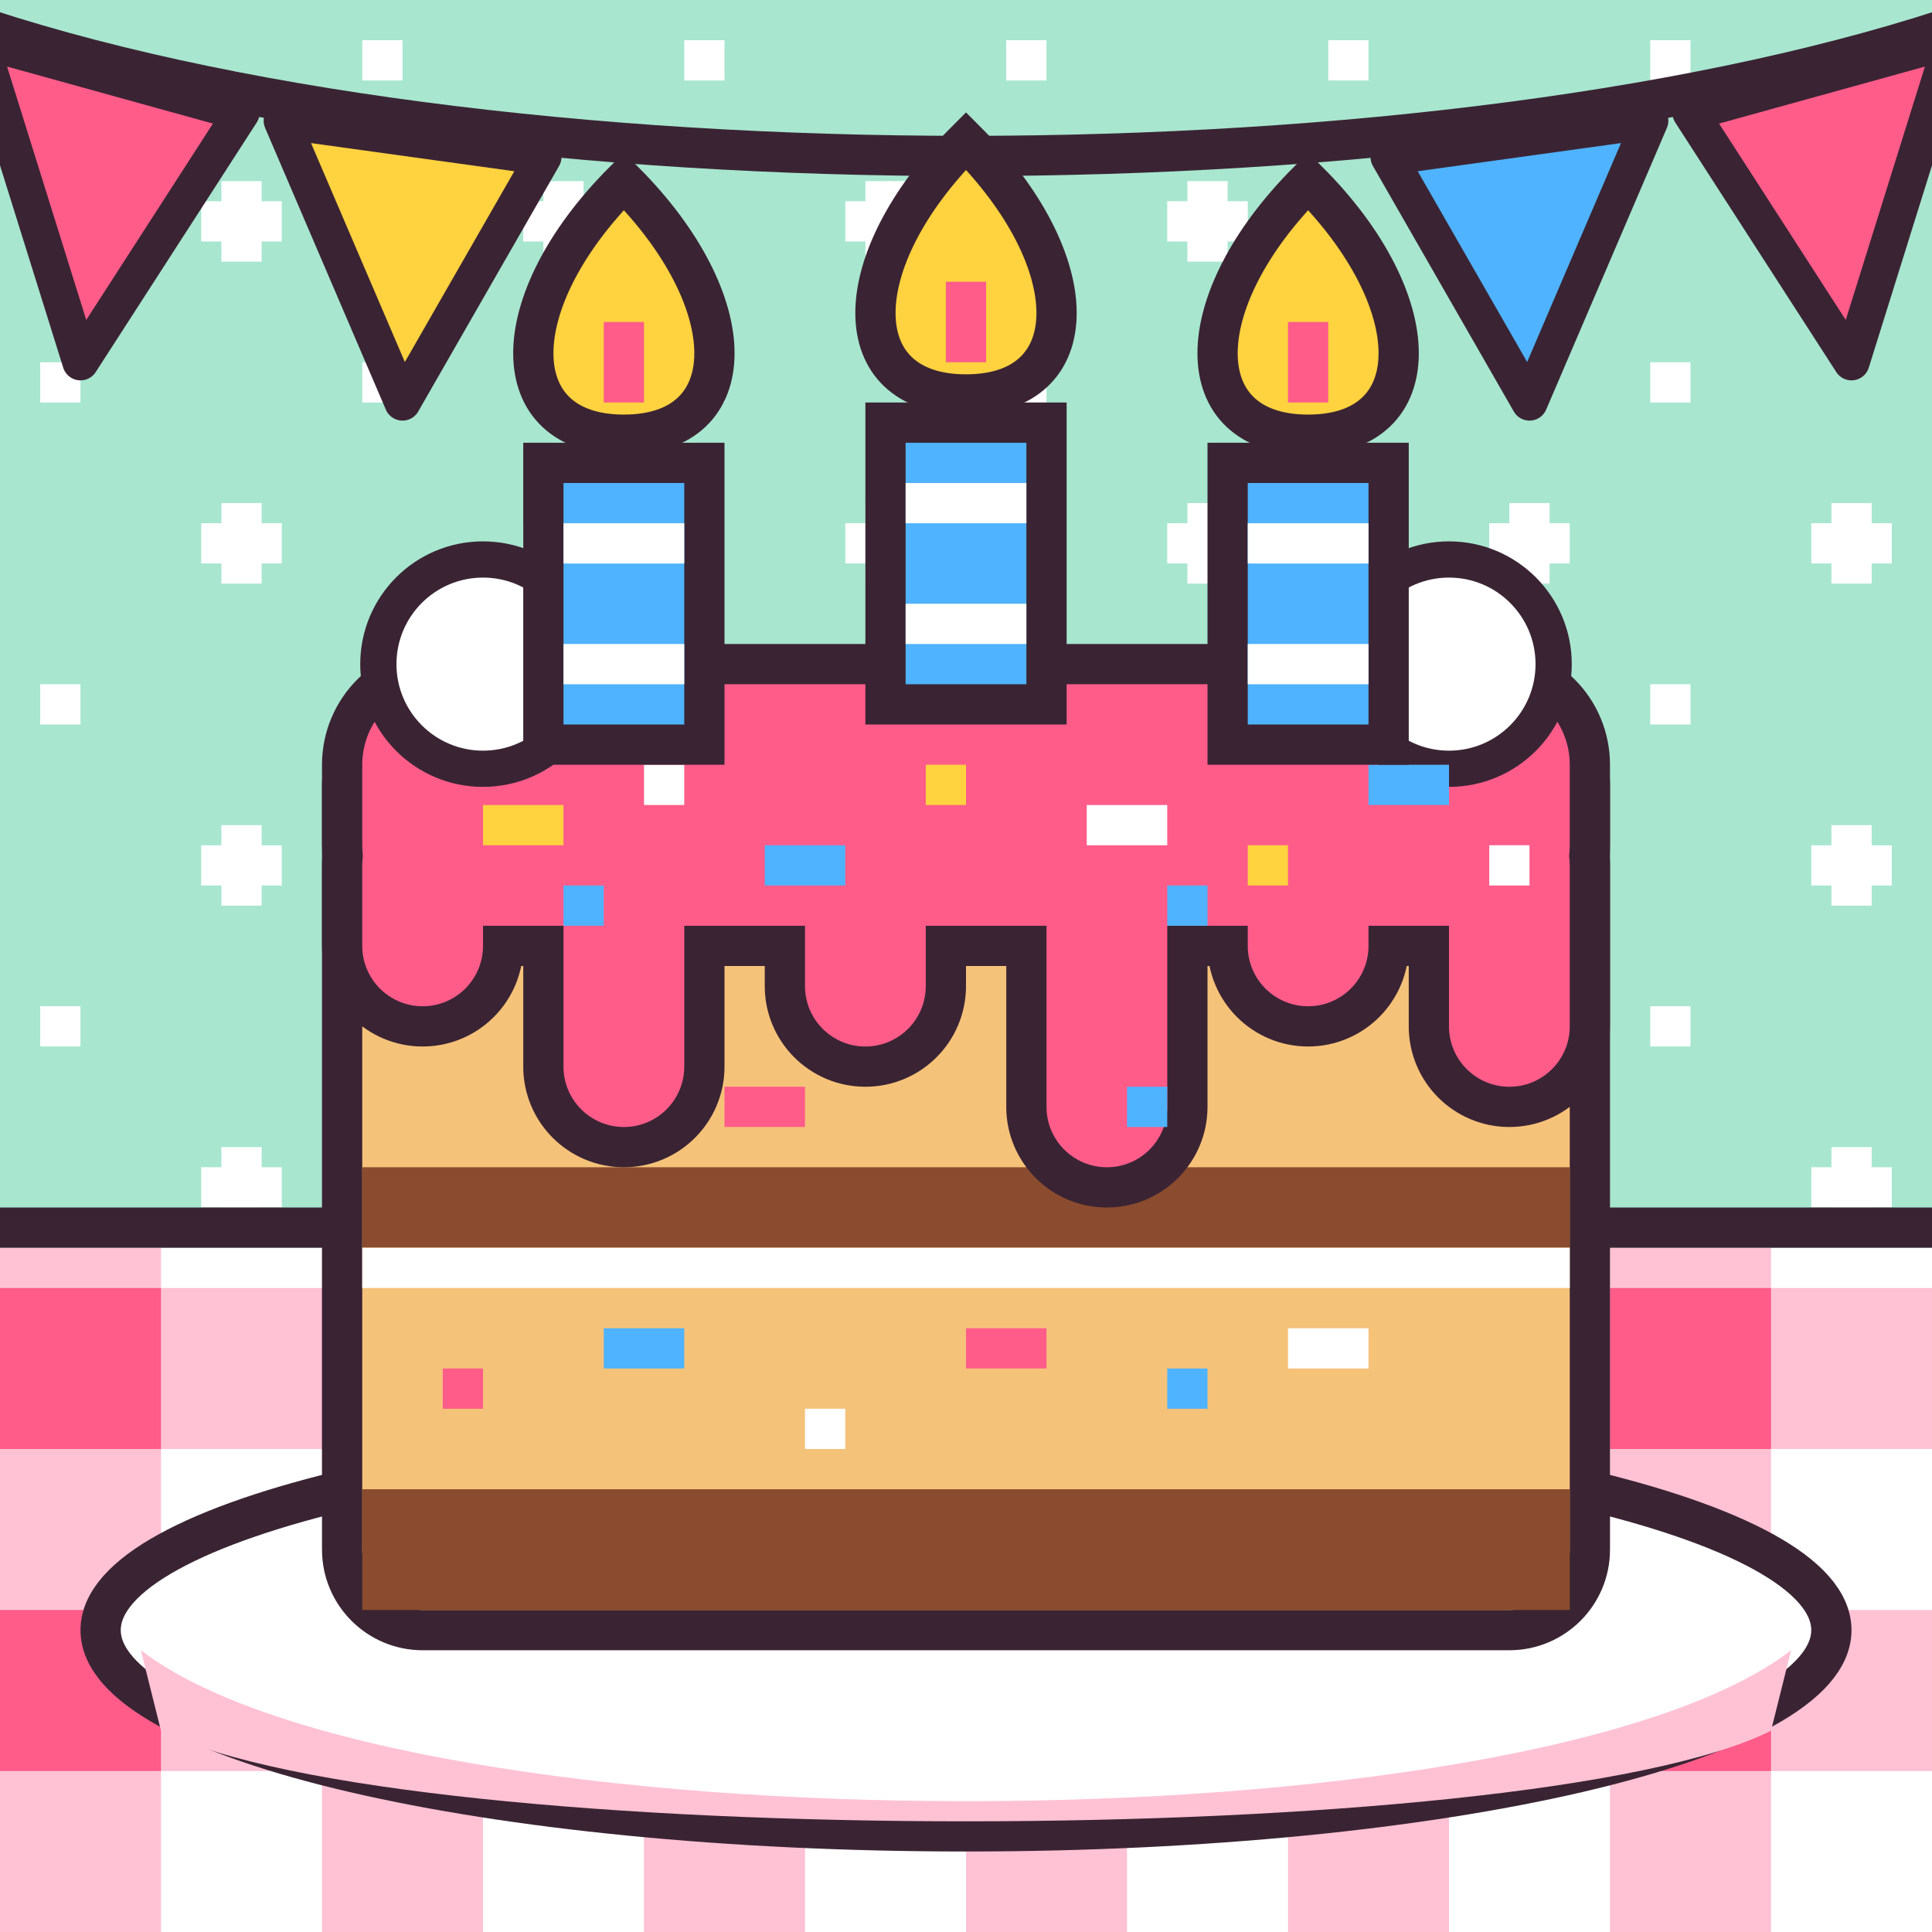
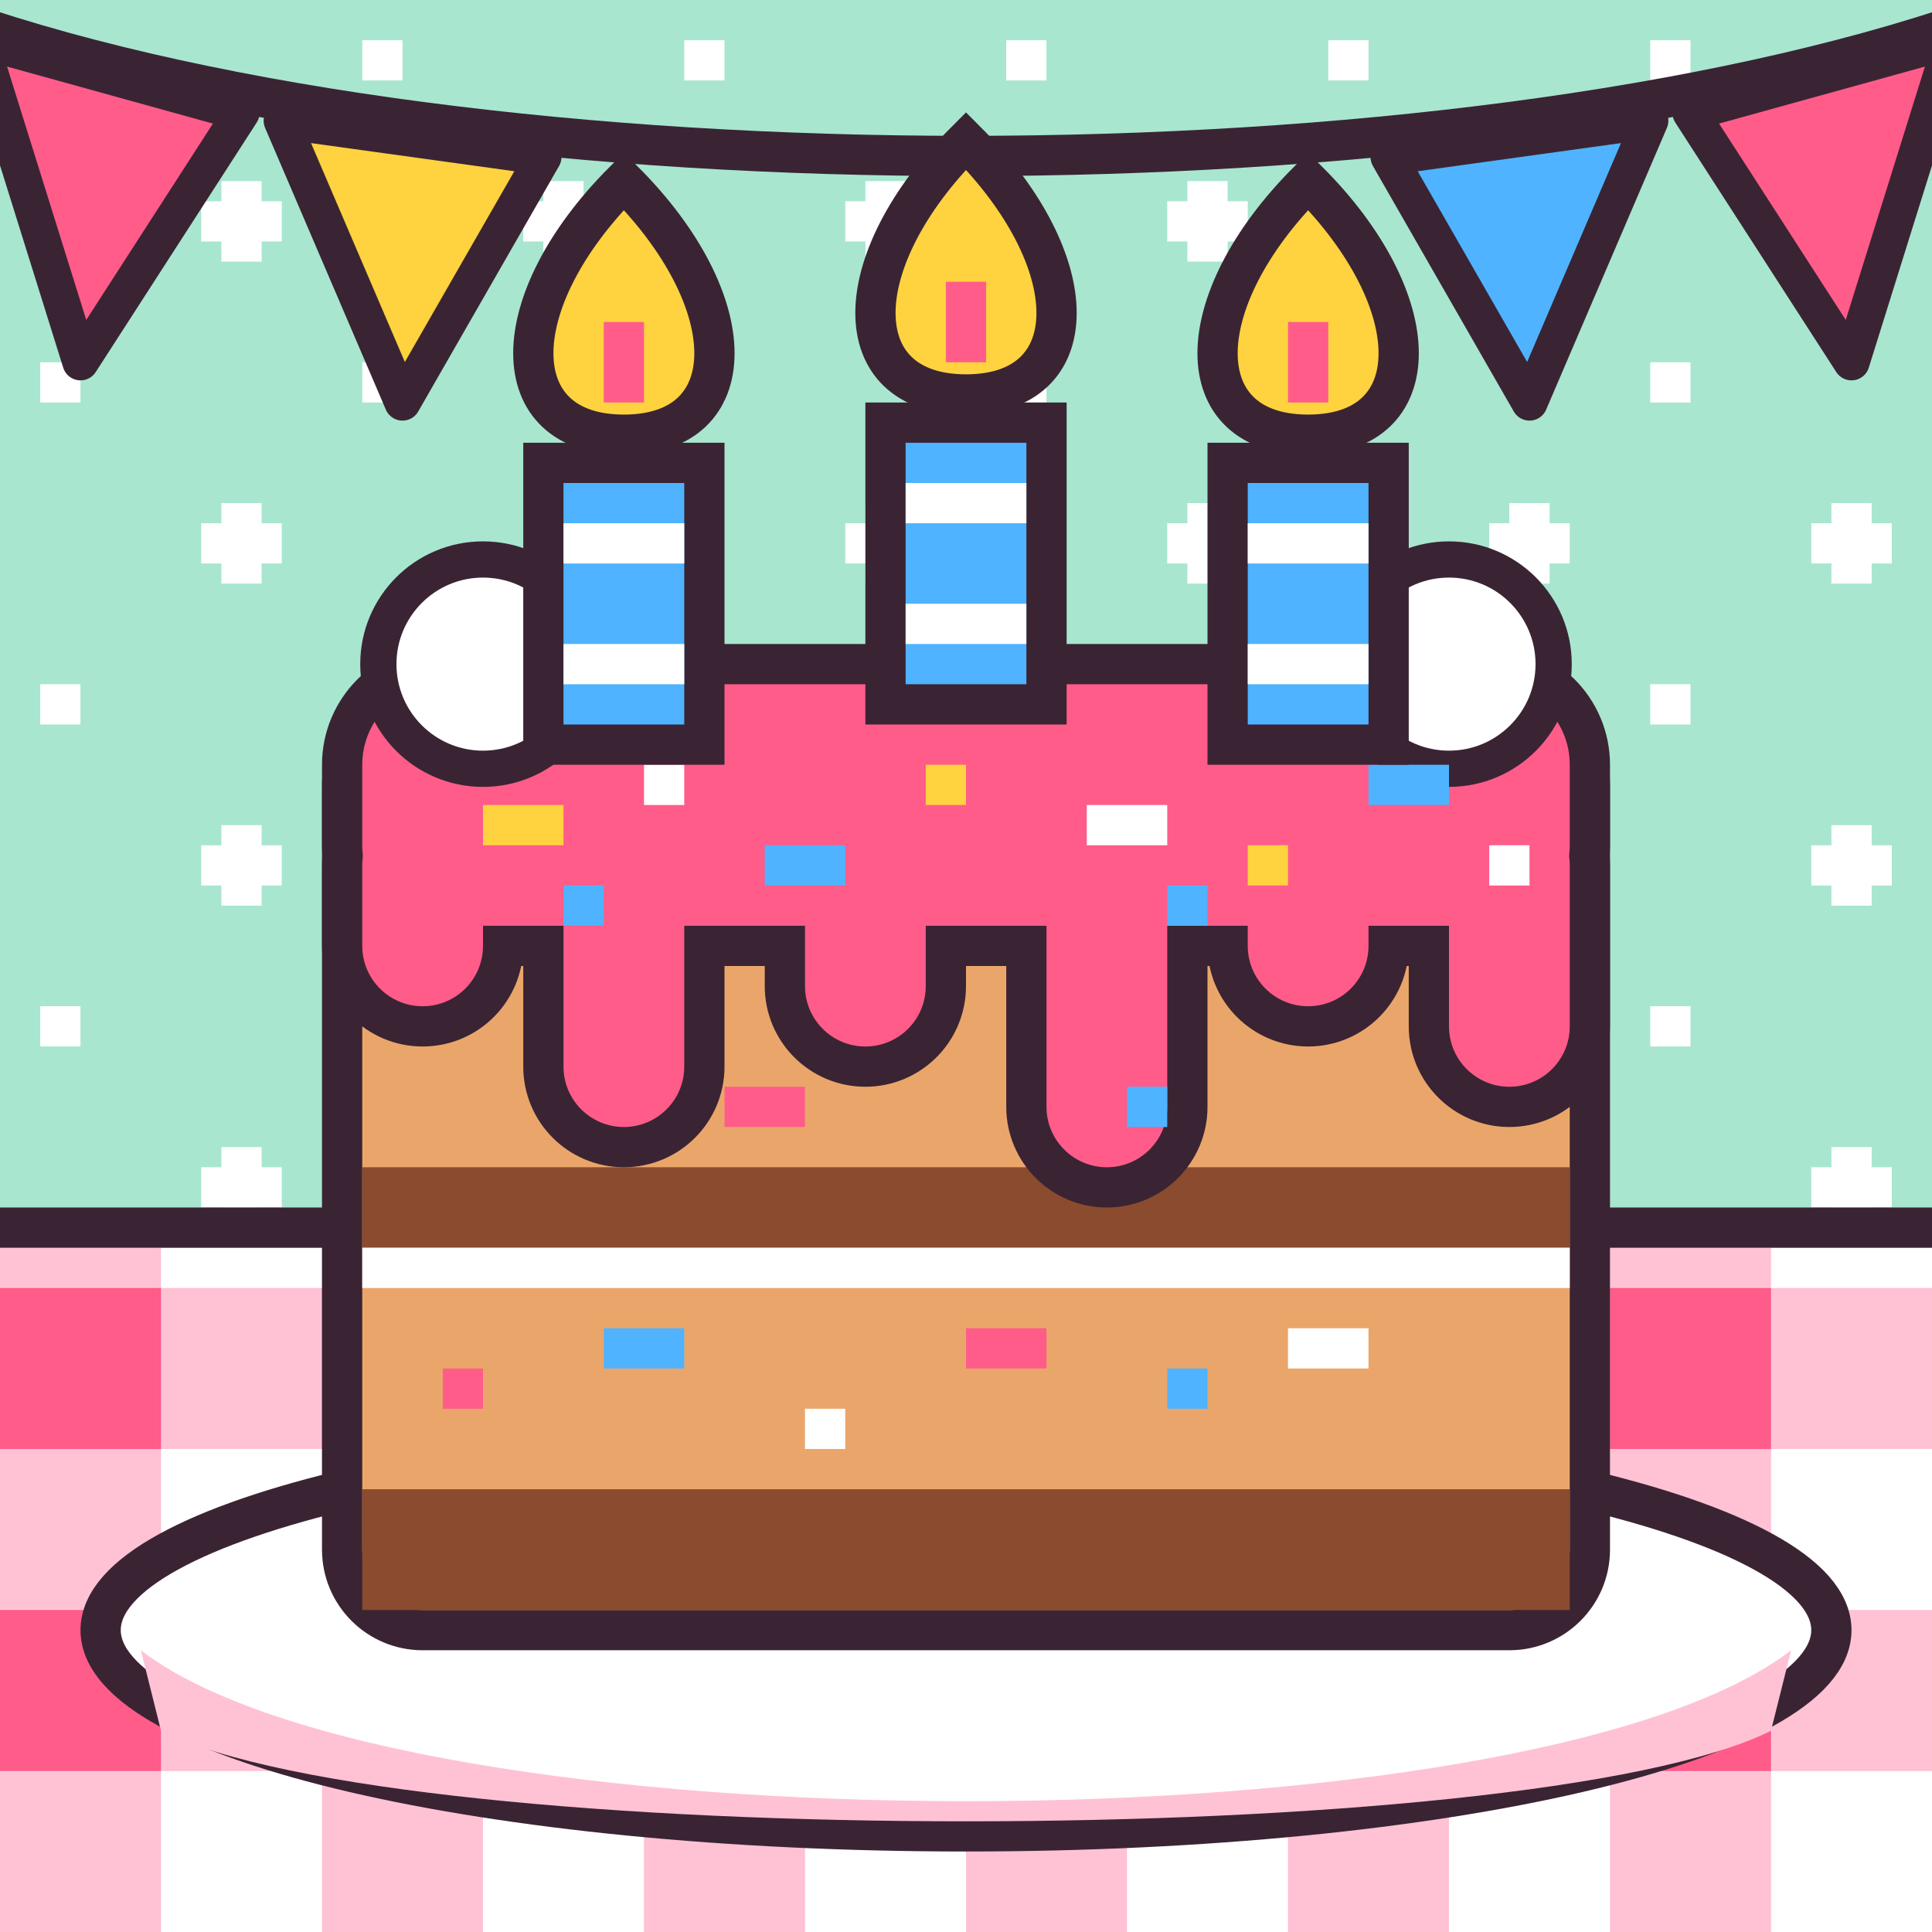
<svg xmlns="http://www.w3.org/2000/svg" viewBox="0 0 48 48" width="48" height="48">
  <defs>
    <pattern id="gingham" width="8" height="8" patternUnits="userSpaceOnUse">
      <rect width="8" height="8" fill="#ffffff" />
      <rect width="4" height="8" fill="#ffc2d4" />
      <rect width="8" height="4" fill="#ffc2d4" />
      <rect width="4" height="4" fill="#ff5c8a" />
    </pattern>
    <pattern id="wall" width="8" height="8" patternUnits="userSpaceOnUse">
      <rect x="1" y="1" width="1" height="1" fill="#ffffff" />
      <rect x="5" y="5" width="2" height="1" fill="#ffffff" />
      <rect x="5.5" y="4.5" width="1" height="2" fill="#ffffff" />
    </pattern>
    <g id="candle">
      <rect x="0.5" y="5.5" width="4" height="7" fill="#4fb3ff" stroke="#3a2433" stroke-width="1" />
      <rect x="1" y="7" width="3" height="1" fill="#ffffff" />
      <rect x="1" y="10" width="3" height="1" fill="#ffffff" />
      <path d="M2.5,-1.5 C5.5,1.5 5.5,4.8 2.5,4.8 C-0.5,4.8 -0.5,1.5 2.5,-1.5 Z" fill="#ffd23f" stroke="#3a2433" stroke-width="1" />
      <rect x="2" y="2" width="1" height="2" fill="#ff5c8a" />
    </g>
    <g id="frostShape">
      <rect x="9" y="17" width="30" height="6" rx="2" />
      <rect x="9" y="20" width="3" height="5" rx="1.5" />
      <rect x="14" y="20" width="3" height="8" rx="1.5" />
      <rect x="20" y="20" width="3" height="6" rx="1.5" />
      <rect x="26" y="20" width="3" height="9" rx="1.5" />
      <rect x="31" y="20" width="3" height="5" rx="1.5" />
      <rect x="36" y="20" width="3" height="7" rx="1.5" />
    </g>
  </defs>
  <rect width="48" height="48" fill="#a8e6cf" />
  <rect width="48" height="30" fill="url(#wall)" />
  <path d="M-1,0.5 C12,5 36,5 49,0.5" fill="none" stroke="#3a2433" stroke-width="1" />
  <g stroke="#3a2433" stroke-width="0.9" stroke-linejoin="round">
    <path d="M-0.5,1 L6,2.8 L2,9 Z" fill="#ff5c8a" />
    <path d="M7,3 L13.5,3.9 L10,10 Z" fill="#ffd23f" />
    <path d="M34.5,3.9 L41,3 L38,10 Z" fill="#4fb3ff" />
    <path d="M42,2.8 L48.5,1 L46,9 Z" fill="#ff5c8a" />
  </g>
  <rect y="31" width="48" height="17" fill="url(#gingham)" />
  <rect y="30" width="48" height="1" fill="#3a2433" />
  <ellipse cx="24" cy="40.5" rx="21.5" ry="5" fill="#ffffff" stroke="#3a2433" stroke-width="1" />
  <path d="M3.5,41 C10,46 38,46 44.5,41 L44,43 C38,46 10,46 4,43 Z" fill="#ffc2d4" />
-   <rect x="8.5" y="17.5" width="31" height="23" rx="2" fill="#f5c27a" stroke="#3a2433" stroke-width="1" />
+   <rect x="8.5" y="17.5" width="31" height="23" rx="2" fill="#eaa66a" stroke="#3a2433" stroke-width="1" />
  <rect x="9" y="29" width="30" height="2" fill="#8a4b2e" />
  <rect x="9" y="31" width="30" height="1" fill="#ffffff" />
  <rect x="9" y="37" width="30" height="3" fill="#8a4b2e" />
  <use href="#frostShape" fill="#3a2433" stroke="#3a2433" stroke-width="2" />
  <use href="#frostShape" fill="#ff5c8a" />
  <g fill="#ffffff" stroke="#3a2433" stroke-width="0.9">
    <circle cx="12" cy="16.5" r="2.6" />
    <circle cx="36" cy="16.5" r="2.6" />
  </g>
  <g>
    <rect x="12" y="20" width="2" height="1" fill="#ffd23f" />
    <rect x="16" y="19" width="1" height="1" fill="#ffffff" />
    <rect x="19" y="21" width="2" height="1" fill="#4fb3ff" />
    <rect x="23" y="19" width="1" height="1" fill="#ffd23f" />
    <rect x="27" y="20" width="2" height="1" fill="#ffffff" />
    <rect x="31" y="21" width="1" height="1" fill="#ffd23f" />
    <rect x="34" y="19" width="2" height="1" fill="#4fb3ff" />
    <rect x="14" y="22" width="1" height="1" fill="#4fb3ff" />
    <rect x="29" y="22" width="1" height="1" fill="#4fb3ff" />
    <rect x="37" y="21" width="1" height="1" fill="#ffffff" />
    <rect x="11" y="34" width="1" height="1" fill="#ff5c8a" />
    <rect x="15" y="33" width="2" height="1" fill="#4fb3ff" />
    <rect x="20" y="35" width="1" height="1" fill="#ffffff" />
    <rect x="24" y="33" width="2" height="1" fill="#ff5c8a" />
    <rect x="29" y="34" width="1" height="1" fill="#4fb3ff" />
    <rect x="32" y="33" width="2" height="1" fill="#ffffff" />
    <rect x="18" y="27" width="2" height="1" fill="#ff5c8a" />
    <rect x="28" y="27" width="1" height="1" fill="#4fb3ff" />
  </g>
  <use href="#candle" x="13" y="6" />
  <use href="#candle" x="21.5" y="5" />
  <use href="#candle" x="30" y="6" />
</svg>
